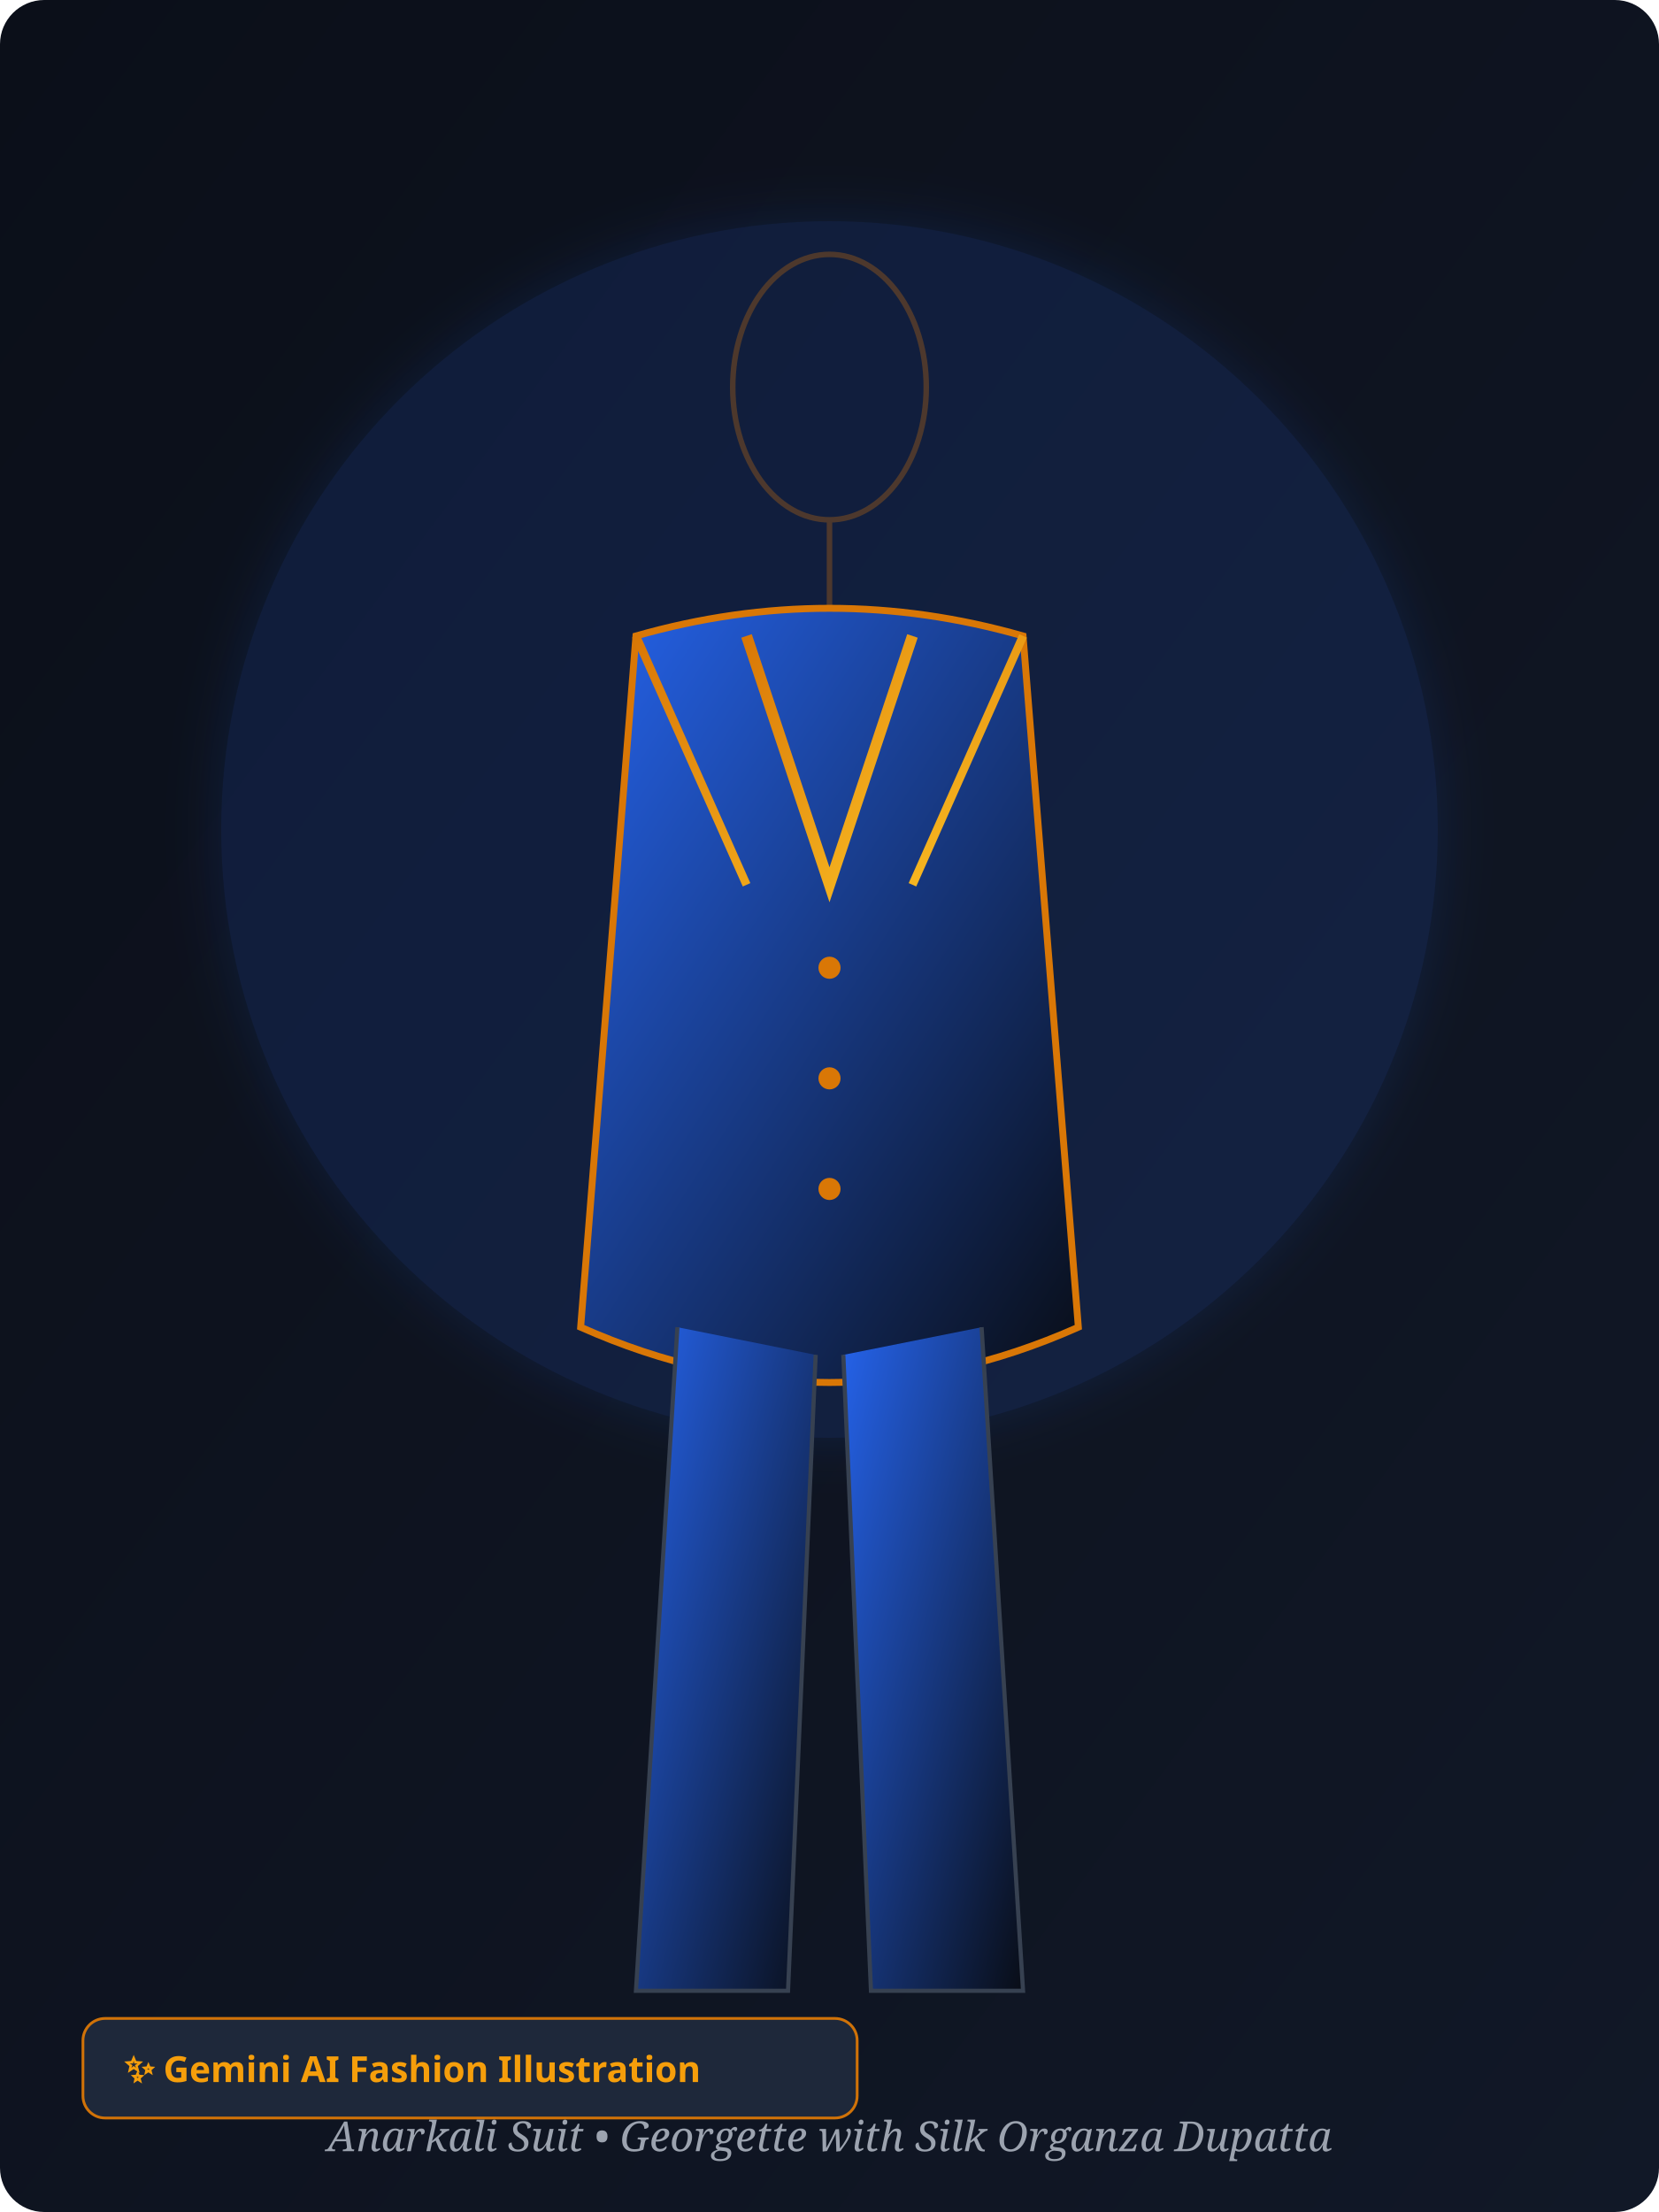
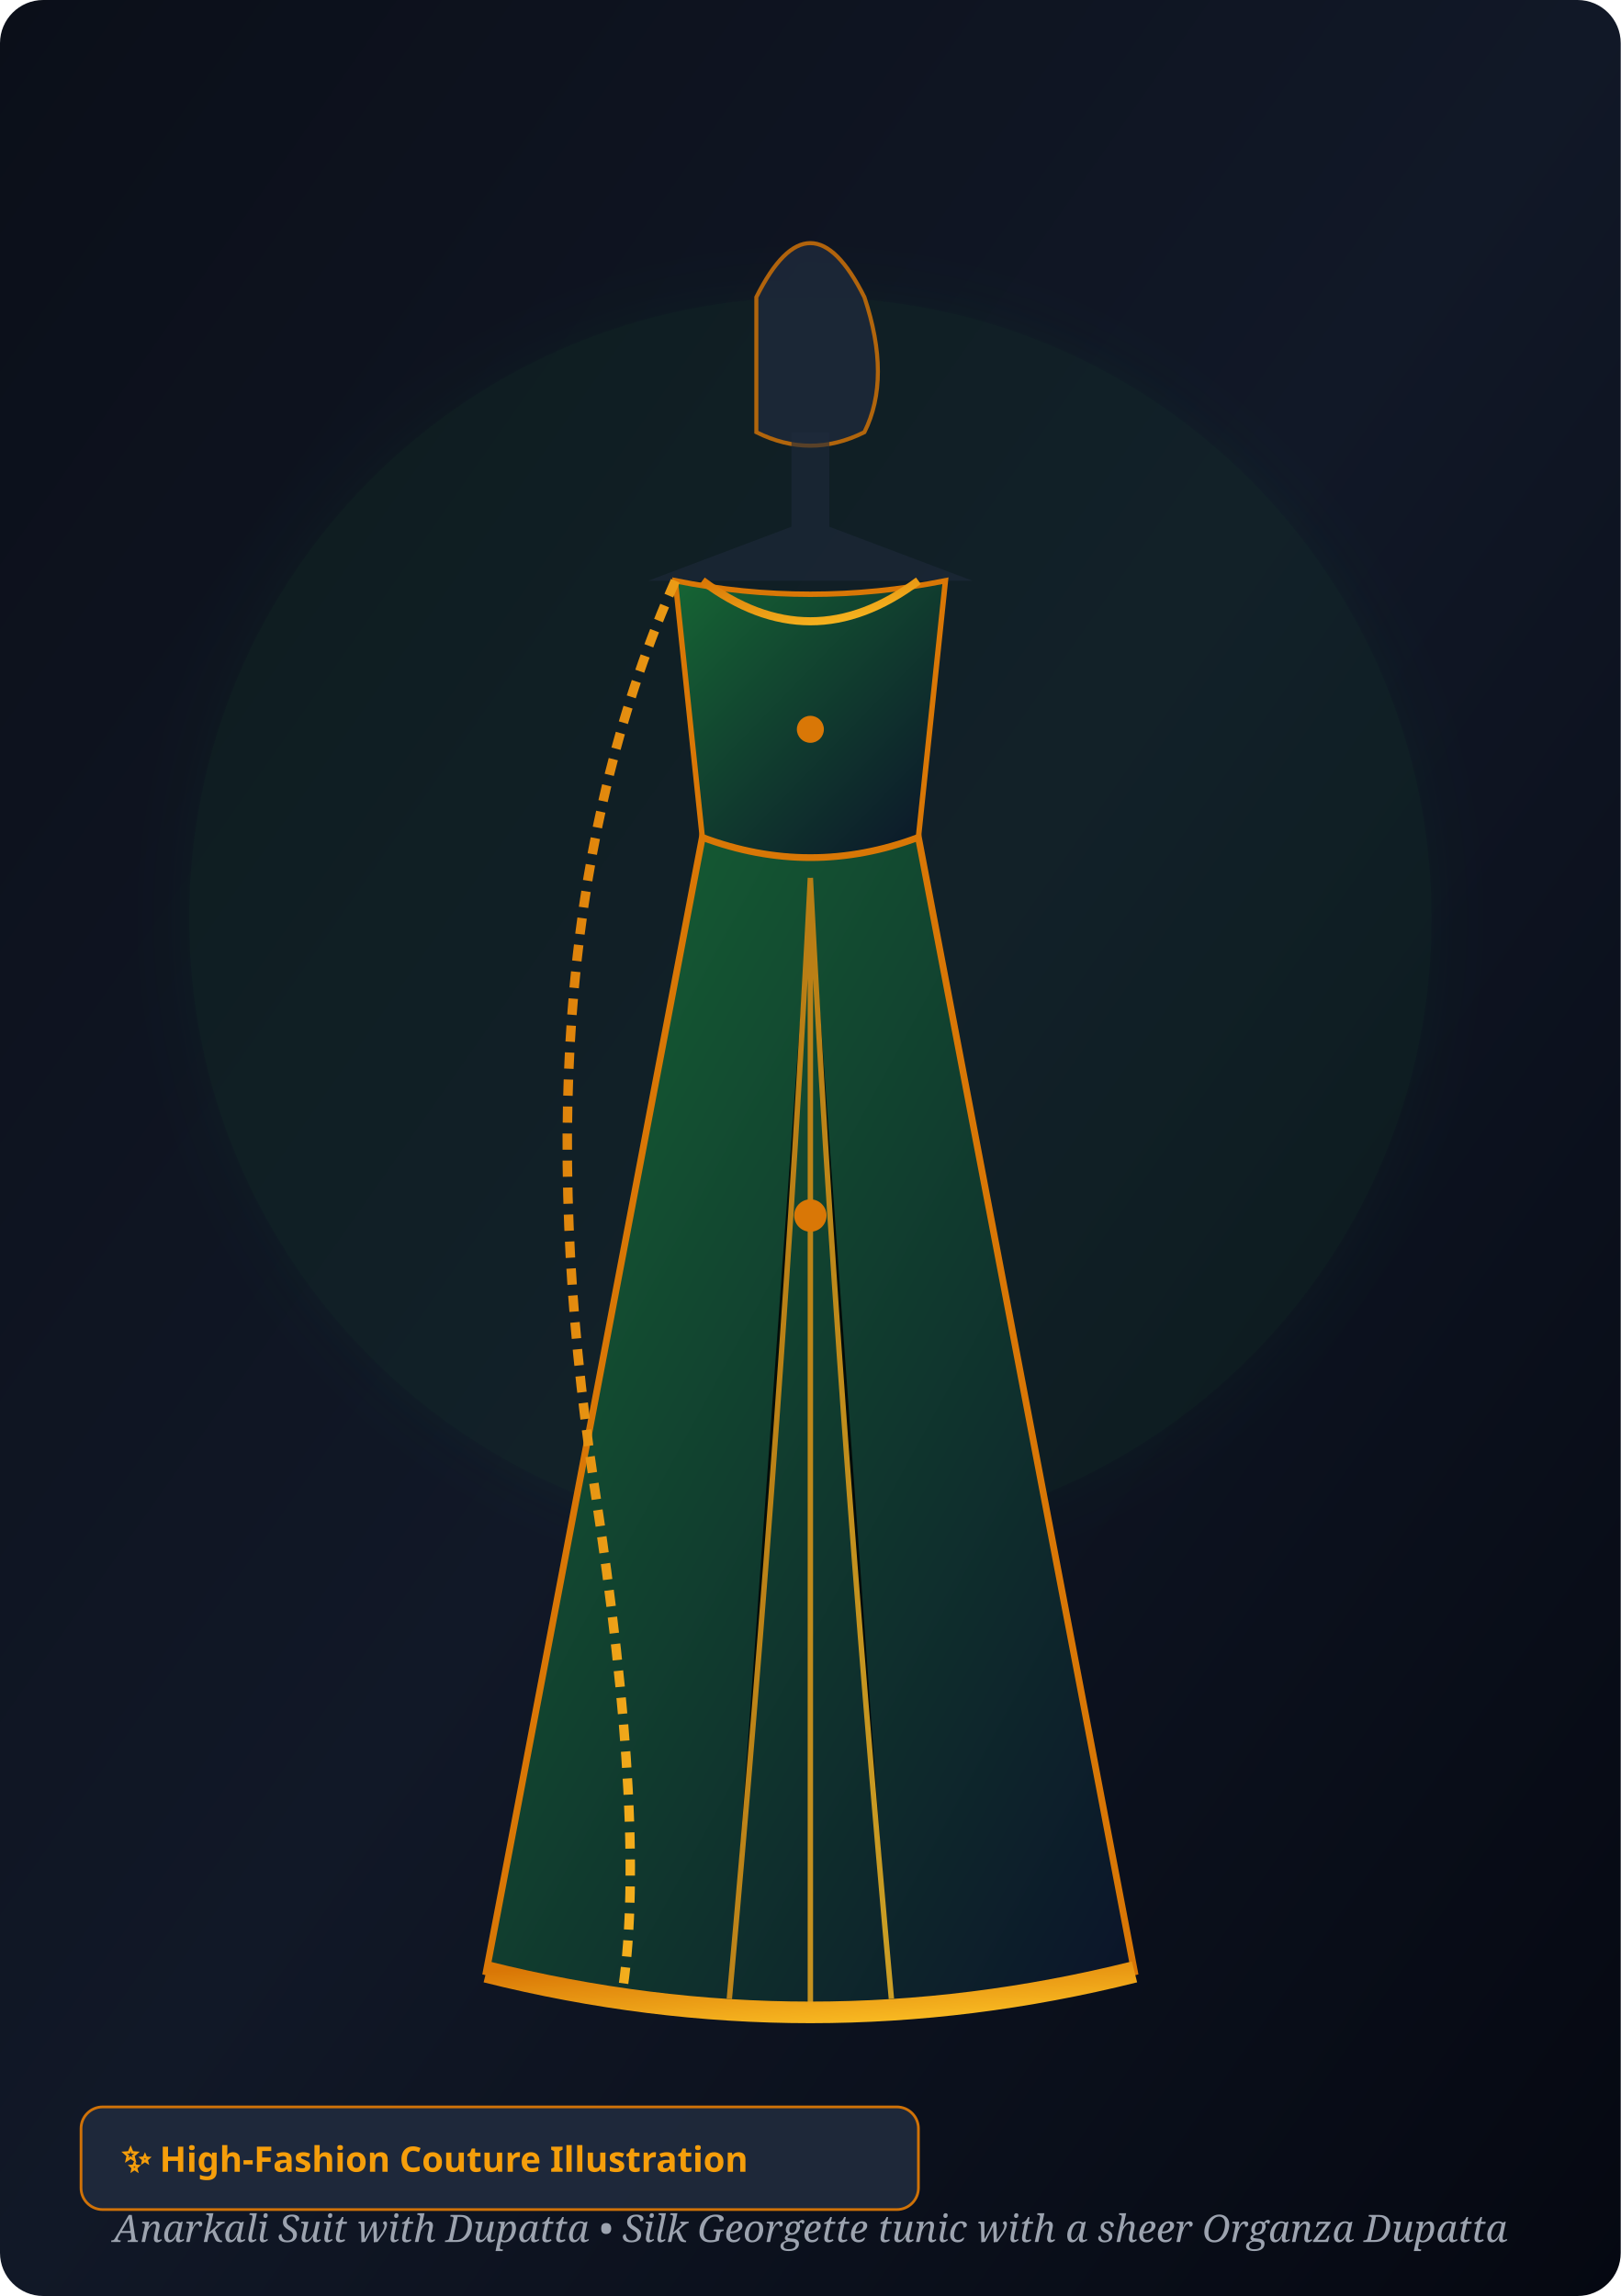
- <svg xmlns="http://www.w3.org/2000/svg" viewBox="0 0 600 800" width="100%" height="100%">
+ <svg xmlns="http://www.w3.org/2000/svg" viewBox="0 0 600 850" width="100%" height="100%">
  <defs>
    <linearGradient id="bgGrad_1" x1="0%" y1="0%" x2="100%" y2="100%">
      <stop offset="0%" stop-color="#0b0f19" />
-       <stop offset="100%" stop-color="#111827" />
+       <stop offset="50%" stop-color="#111827" />
+       <stop offset="100%" stop-color="#050811" />
    </linearGradient>
-     <linearGradient id="garmentGrad_1" x1="0%" y1="0%" x2="100%" y2="100%">
-       <stop offset="0%" stop-color="#2563eb" />
-       <stop offset="100%" stop-color="#090d16" />
+     <linearGradient id="primaryGrad_1" x1="0%" y1="0%" x2="100%" y2="100%">
+       <stop offset="0%" stop-color="#166534" />
+       <stop offset="100%" stop-color="#0b1329" />
    </linearGradient>
    <linearGradient id="accentGrad_1" x1="0%" y1="0%" x2="100%" y2="100%">
      <stop offset="0%" stop-color="#d97706" />
      <stop offset="100%" stop-color="#fbbf24" />
    </linearGradient>
    <filter id="glow_1" x="-20%" y="-20%" width="140%" height="140%">
-       <feGaussianBlur stdDeviation="10" result="blur" />
+       <feGaussianBlur stdDeviation="12" result="blur" />
      <feComposite in="SourceGraphic" in2="blur" operator="over" />
    </filter>
  </defs>
-   <rect width="600" height="800" fill="url(#bgGrad_1)" rx="16" />
-   <circle cx="300" cy="300" r="220" fill="#2563eb" opacity="0.15" filter="url(#glow_1)" />
-   <g stroke="#d97706" stroke-width="2" fill="none" opacity="0.3">
-     <ellipse cx="300" cy="140" rx="35" ry="48" />
-     <path d="M 300 188 L 300 230" />
-   </g>
-   <path d="M 230 230 Q 300 210 370 230 L 390 480 Q 300 520 210 480 Z" fill="url(#garmentGrad_1)" stroke="#d97706" stroke-width="2.5" />
-   <path d="M 270 230 L 300 320 L 330 230" fill="none" stroke="url(#accentGrad_1)" stroke-width="4" />
-   <path d="M 230 230 L 270 320 M 370 230 L 330 320" stroke="url(#accentGrad_1)" stroke-width="3" />
-   <path d="M 245 480 L 230 720 L 285 720 L 295 490" fill="url(#garmentGrad_1)" stroke="#374151" stroke-width="1.5" />
-   <path d="M 305 490 L 315 720 L 370 720 L 355 480" fill="url(#garmentGrad_1)" stroke="#374151" stroke-width="1.5" />
-   <circle cx="300" cy="350" r="4" fill="#d97706" />
-   <circle cx="300" cy="390" r="4" fill="#d97706" />
-   <circle cx="300" cy="430" r="4" fill="#d97706" />
-   <rect x="30" y="730" width="280" height="36" rx="8" fill="#1e293b" opacity="0.95" stroke="#d97706" stroke-width="1" />
-   <text x="45" y="753" fill="#f59e0b" font-family="sans-serif" font-size="13" font-weight="bold">✨ Gemini AI Fashion Illustration</text>
-   <text x="300" y="778" text-anchor="middle" fill="#9ca3af" font-family="serif" font-size="15" font-style="italic">Anarkali Suit • Georgette with Silk Organza Dupatta</text>
+   <rect width="600" height="850" fill="url(#bgGrad_1)" rx="16" />
+   <circle cx="300" cy="340" r="230" fill="#166534" opacity="0.12" filter="url(#glow_1)" />
+   <path d="M 280 110 Q 300 70 320 110 Q 330 140 320 160 Q 300 170 280 160 Z" fill="#1e293b" stroke="#d97706" stroke-width="1.5" opacity="0.8" />
+   <path d="M 293 160 L 293 195 L 240 215 L 360 215 L 307 195 L 307 160 Z" fill="#1e293b" opacity="0.6" />
+   <path d="M 250 215 Q 300 225 350 215 L 340 310 Q 300 325 260 310 Z" fill="url(#primaryGrad_1)" stroke="#d97706" stroke-width="2" />
+   <path d="M 260 215 Q 300 245 340 215" fill="none" stroke="url(#accentGrad_1)" stroke-width="3" />
+   <path d="M 260 310 Q 300 325 340 310 L 420 730 Q 300 760 180 730 Z" fill="url(#primaryGrad_1)" stroke="#d97706" stroke-width="2.5" />
+   <path d="M 300 325 Q 290 520 270 740 M 300 325 Q 310 520 330 740 M 300 325 Q 300 520 300 745" stroke="url(#accentGrad_1)" stroke-width="2" opacity="0.8" />
+   <path d="M 250 215 Q 190 350 220 550 Q 240 680 230 740" fill="none" stroke="url(#accentGrad_1)" stroke-width="3.5" stroke-dasharray="6,4" />
+   <path d="M 180 730 Q 300 760 420 730" fill="none" stroke="url(#accentGrad_1)" stroke-width="8" />
+   <circle cx="300" cy="270" r="5" fill="#d97706" />
+   <circle cx="300" cy="450" r="6" fill="#d97706" />
+   <rect x="30" y="780" width="310" height="38" rx="8" fill="#1e293b" opacity="0.95" stroke="#d97706" stroke-width="1" />
+   <text x="45" y="804" fill="#f59e0b" font-family="sans-serif" font-size="13" font-weight="bold">✨ High-Fashion Couture Illustration</text>
+   <text x="300" y="830" text-anchor="middle" fill="#9ca3af" font-family="serif" font-size="14" font-style="italic">Anarkali Suit with Dupatta • Silk Georgette tunic with a sheer Organza Dupatta</text>
</svg>
